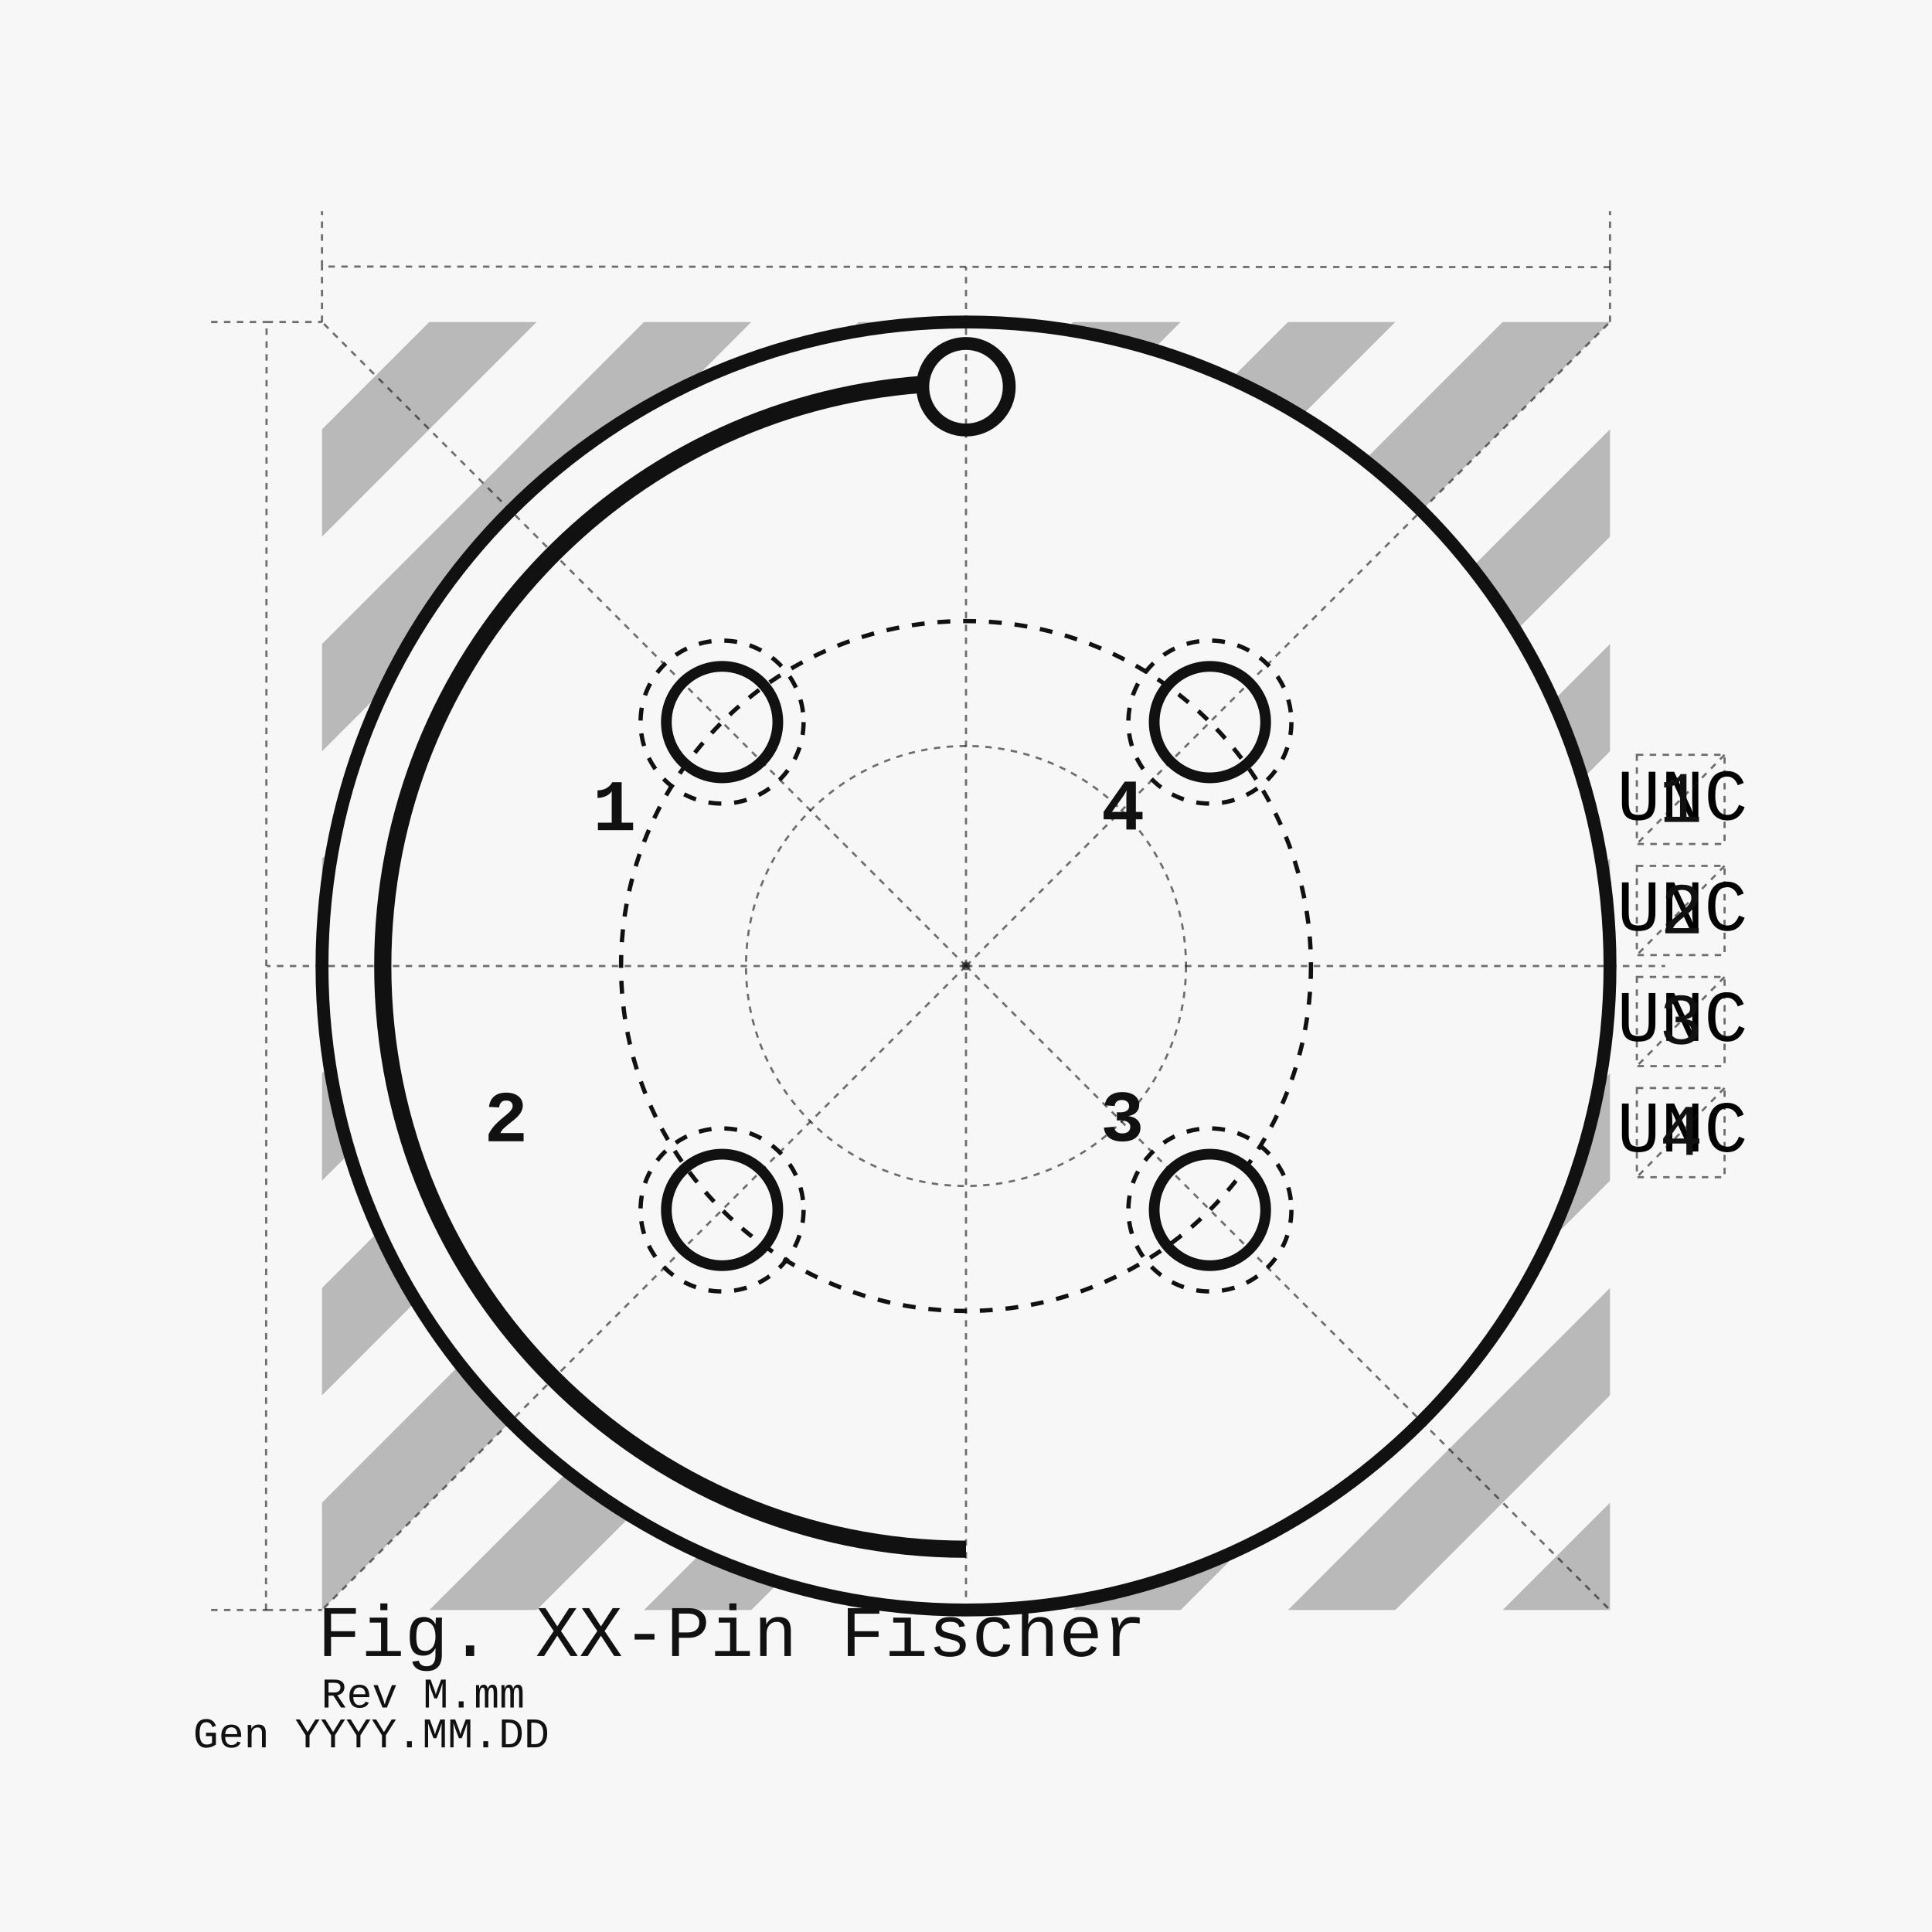
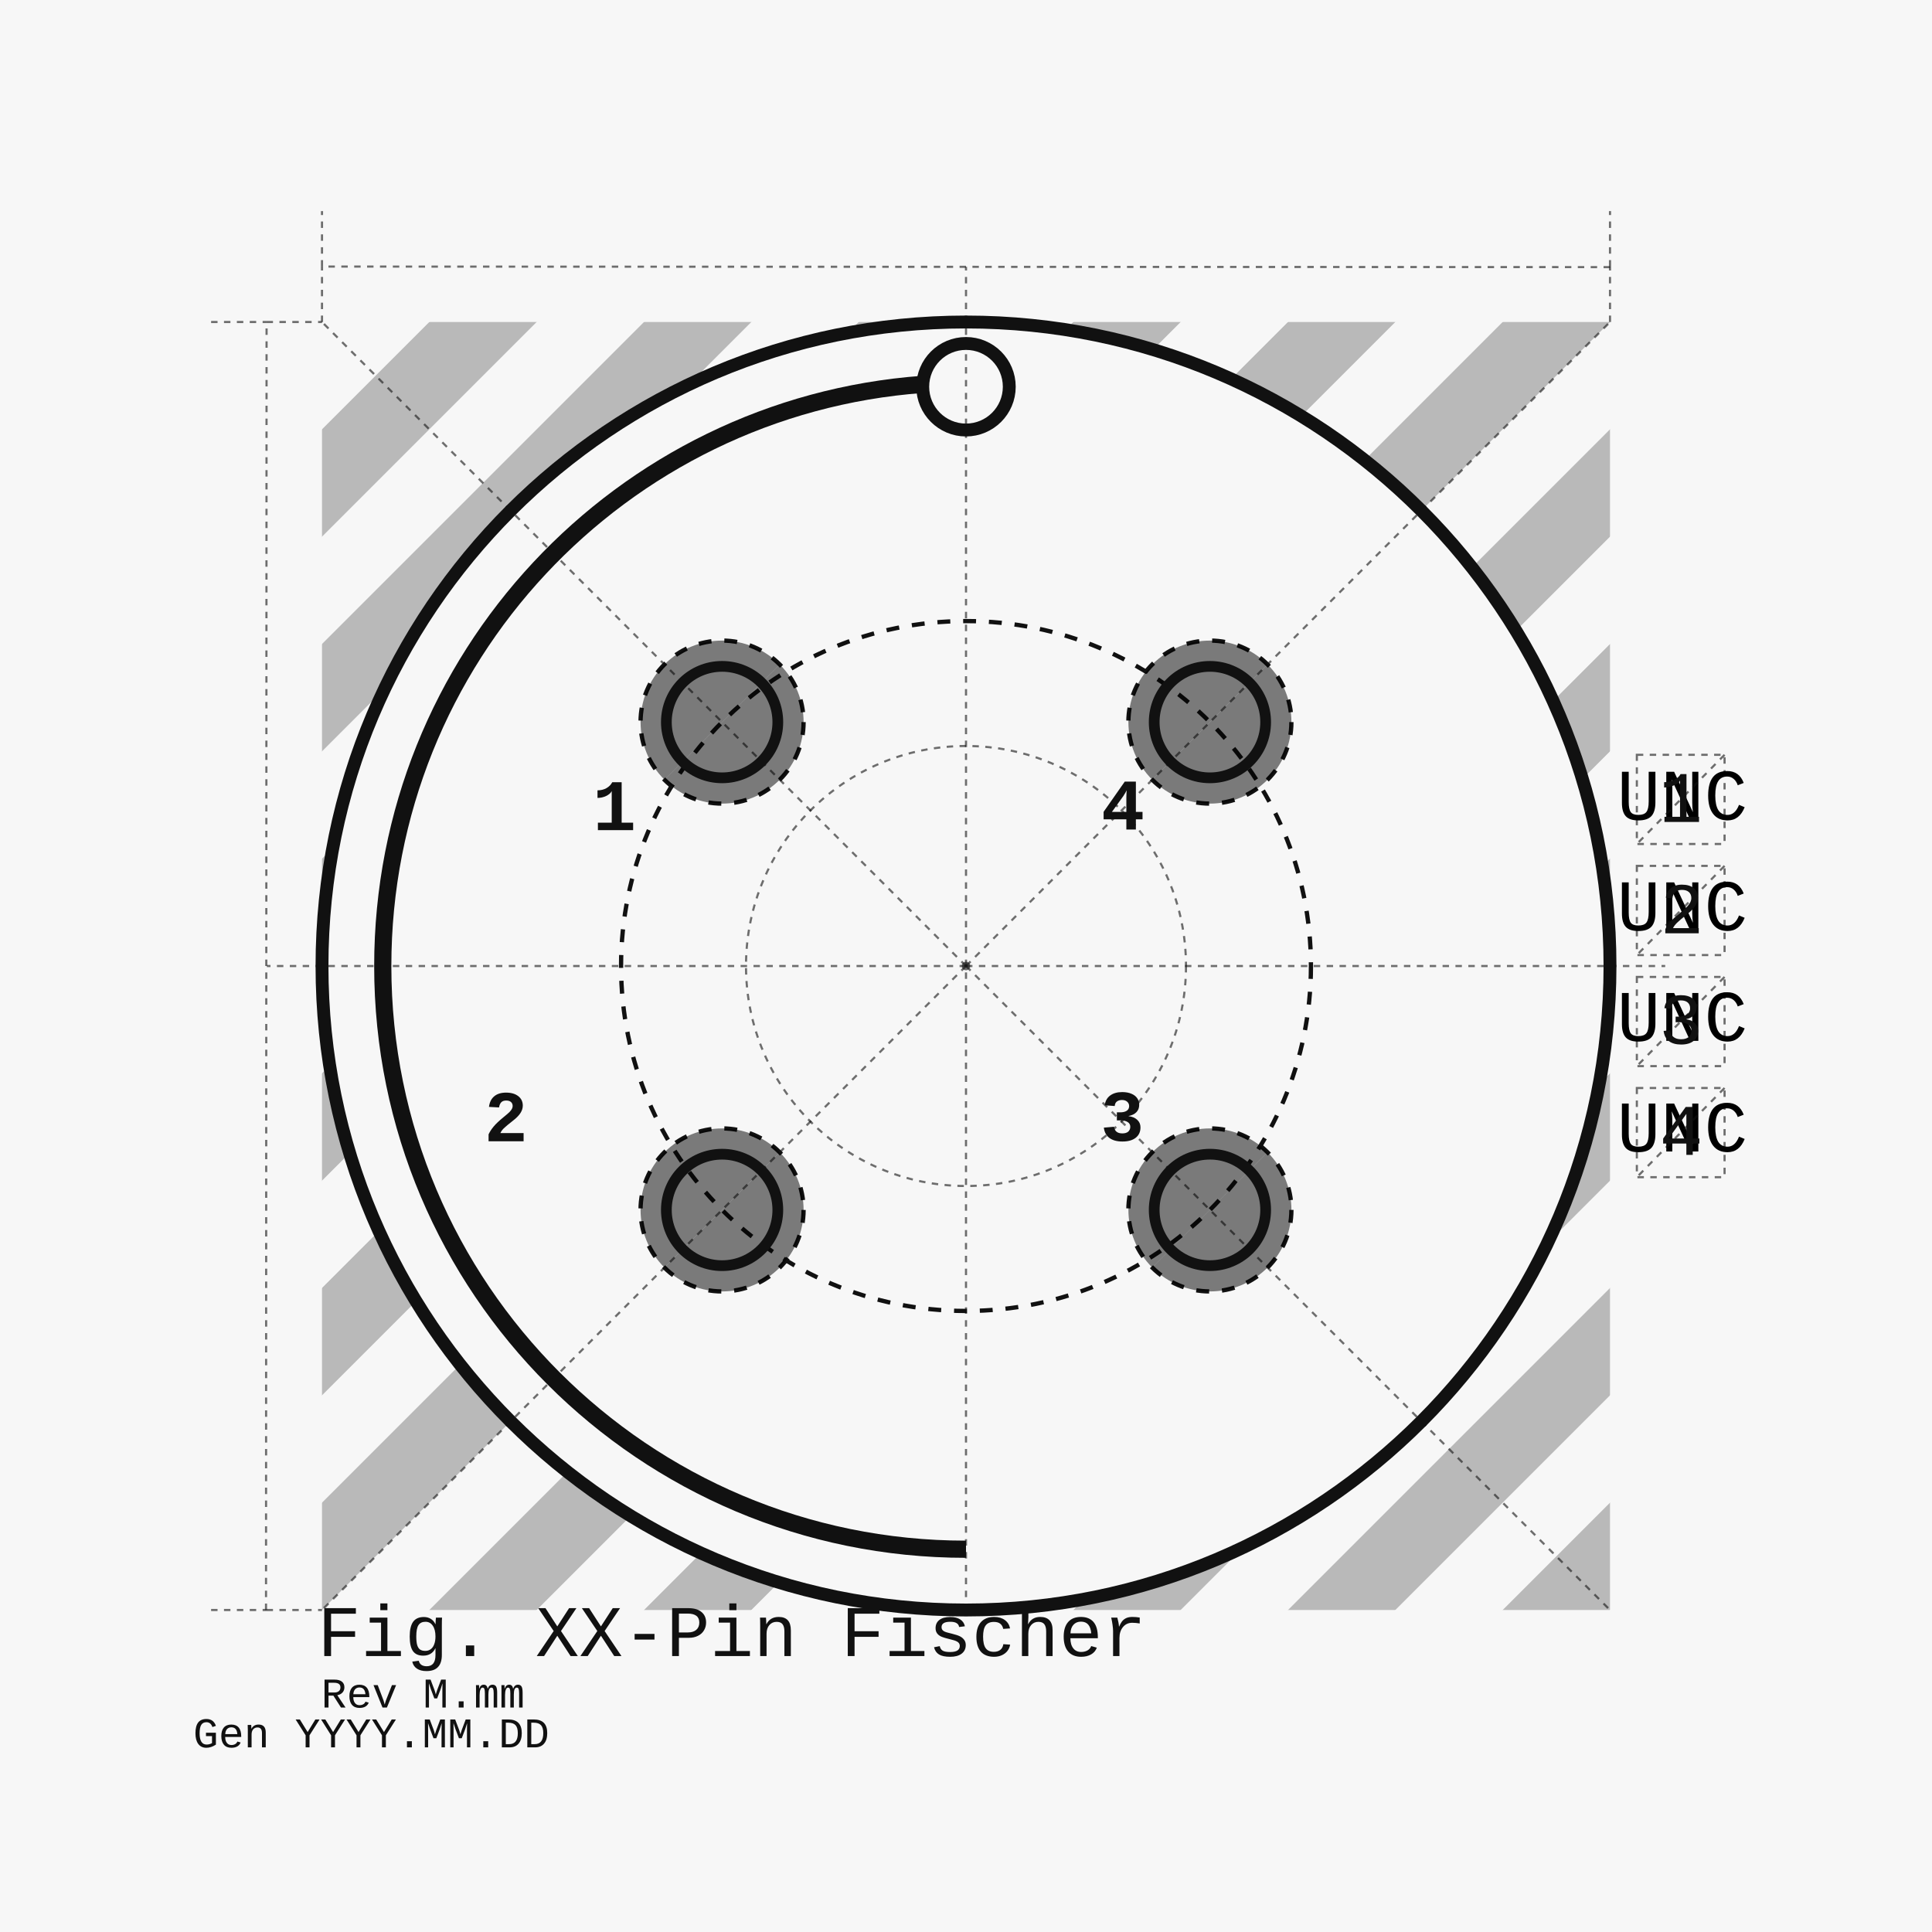
<svg xmlns="http://www.w3.org/2000/svg" xmlns:xlink="http://www.w3.org/1999/xlink" width="450mm" height="450mm" viewBox="0 0 450 450" version="1.1" id="svg5">
  <style id="style16364">
.measure-arrow
{
}
.measure-label
{

}
.measure-line
{
}</style>
  <defs id="defs2">
    <pattern xlink:href="#Strips1_1" id="pattern7657" patternTransform="matrix(17.67767,3.0853353e-7,-3.0853354e-7,17.67767,265.1651,-742.4621)" />
    <pattern patternUnits="userSpaceOnUse" width="2" height="1" patternTransform="translate(0,0) scale(10,10)" id="Strips1_1">
      <rect style="fill:black;stroke:none" x="0" y="-0.5" width="1" height="2" id="rect4273" />
    </pattern>
    <linearGradient id="linearGradient13681">
      <stop style="stop-color:#000000;stop-opacity:1;" offset="0" id="stop13679" />
    </linearGradient>
    <clipPath clipPathUnits="userSpaceOnUse" id="clipPath7685">
      <rect style="opacity:1;fill:#ffffff;fill-opacity:1;stroke:none;stroke-width:2;stroke-linecap:butt;stroke-dasharray:none;stroke-opacity:1" id="rect7687" width="300" height="300" x="2.5722047e-06" y="450" transform="rotate(-45)" />
    </clipPath>
  </defs>
  <g id="background" transform="translate(75,-375)" style="display:inline">
    <rect style="fill:#f7f7f7;fill-opacity:1;stroke:none;stroke-width:4;stroke-linecap:butt;stroke-dasharray:none" id="base_color" width="450" height="450" x="-75" y="377.91" transform="translate(5.4583333e-6,-2.910401)" />
    <rect style="opacity:0.25;fill:url(#pattern7657);fill-opacity:1;stroke:none;stroke-width:3.536;stroke-linecap:butt;stroke-dasharray:none;stroke-opacity:1" id="rect5359" width="530.33" height="530.33" x="265.165" y="53.033" transform="rotate(45)" clip-path="url(#clipPath7685)" />
  </g>
  <g id="figure_base" style="display:inline" transform="translate(75.00001,-377.9104)">
    <circle style="display:inline;fill:#f7f7f7;fill-opacity:1;stroke:#111111;stroke-width:3;stroke-linecap:round" id="fig_ring" cx="150" cy="602.91" r="150" />
    <circle style="fill:#f7f7f7;fill-opacity:1;stroke:#111111;stroke-width:3;stroke-linecap:round;stroke-dasharray:none;stroke-opacity:1" id="fig_dot" cx="150" cy="467.99" r="10.079" />
    <path id="fig_shield" style="display:inline;fill:none;fill-opacity:1;stroke:#111111;stroke-width:4;stroke-linecap:butt;stroke-dasharray:none;stroke-opacity:1" d="m 139.942,467.435 c -70.329,5.148 -125.789,63.833 -125.789,135.476 1.7e-4,75.026 60.821,135.847 135.848,135.847" />
    <path id="fig_pin_out_ring" style="display:inline;fill:none;stroke:#111111;stroke-width:1;stroke-dasharray:3, 3;stroke-dashoffset:0" d="m 230.345,602.914 a 80.345,80.345 0 0 1 -80.345,80.345 80.345,80.345 0 0 1 -80.345,-80.345 80.345,80.345 0 0 1 80.345,-80.345 80.345,80.345 0 0 1 80.345,80.345 z" />
-     <circle style="display:inline;fill:none;fill-opacity:1;stroke:#111111;stroke-width:1;stroke-linecap:butt;stroke-dasharray:3,3;stroke-dashoffset:0;stroke-opacity:1" id="pin_4_out_c" cx="206.806" cy="546.1" r="18.986" />
-     <circle style="display:inline;fill:none;fill-opacity:1;stroke:#111111;stroke-width:1;stroke-linecap:butt;stroke-dasharray:3,3;stroke-dashoffset:0;stroke-opacity:1" id="pin_3_out_c" cx="206.808" cy="659.724" r="18.986" />
-     <circle style="display:inline;fill:none;fill-opacity:1;stroke:#111111;stroke-width:1;stroke-linecap:butt;stroke-dasharray:3,3;stroke-dashoffset:0;stroke-opacity:1" id="pin_2_out_c" cx="93.182" cy="659.725" r="18.986" />
-     <circle style="display:inline;fill:none;fill-opacity:1;stroke:#111111;stroke-width:1;stroke-linecap:butt;stroke-dasharray:3,3;stroke-dashoffset:0;stroke-opacity:1" id="pin_1_out_c" cx="93.183" cy="546.099" r="18.986" />
+     <circle style="display:inline;fill:none;fill-opacity:1;stroke:#111111;stroke-width:1;stroke-linecap:butt;stroke-dasharray:3, 3;stroke-dashoffset:0;stroke-opacity:1" id="pin_4_out_c" cx="206.806" cy="546.1" r="18.986" />
+     <circle style="display:inline;fill:none;fill-opacity:1;stroke:#111111;stroke-width:1;stroke-linecap:butt;stroke-dasharray:3, 3;stroke-dashoffset:0;stroke-opacity:1" id="pin_3_out_c" cx="206.808" cy="659.724" r="18.986" />
+     <circle style="display:inline;fill:none;fill-opacity:1;stroke:#111111;stroke-width:1;stroke-linecap:butt;stroke-dasharray:3, 3;stroke-dashoffset:0;stroke-opacity:1" id="pin_2_out_c" cx="93.182" cy="659.725" r="18.986" />
+     <circle style="display:inline;fill:none;fill-opacity:1;stroke:#111111;stroke-width:1;stroke-linecap:butt;stroke-dasharray:3, 3;stroke-dashoffset:0;stroke-opacity:1" id="pin_1_out_c" cx="93.183" cy="546.099" r="18.986" />
  </g>
  <g id="draft_lines" style="display:inline">
    <path style="display:inline;fill:none;stroke:#111111;stroke-width:0.5;stroke-linecap:butt;stroke-linejoin:miter;stroke-dasharray:1.5, 1.5;stroke-dashoffset:0;stroke-opacity:0.6" d="M 225.002,225.004 H 387.854" id="deg_0" />
    <path style="display:inline;fill:none;stroke:#111111;stroke-width:0.5;stroke-linecap:butt;stroke-linejoin:miter;stroke-dasharray:1.5, 1.5;stroke-dashoffset:0;stroke-opacity:0.6" d="M 225.002,225.004 375,75" id="path1067" />
    <path style="display:inline;fill:none;stroke:#111111;stroke-width:0.5;stroke-linecap:butt;stroke-linejoin:miter;stroke-dasharray:1.5, 1.5;stroke-dashoffset:0;stroke-opacity:0.6" d="M 225.002,225.004 V 62.152" id="deg_90" />
    <path style="display:inline;fill:none;stroke:#111111;stroke-width:0.5;stroke-linecap:butt;stroke-linejoin:miter;stroke-dasharray:1.5, 1.5;stroke-dashoffset:0;stroke-opacity:0.6" d="M 225.002,225.004 75,75" id="deg_165" />
    <path style="display:inline;fill:none;stroke:#111111;stroke-width:0.5;stroke-linecap:butt;stroke-linejoin:miter;stroke-dasharray:1.5, 1.5;stroke-dashoffset:0;stroke-opacity:0.6" d="M 225.002,225.004 H 62.151" id="deg_180" />
    <path style="display:inline;fill:none;stroke:#111111;stroke-width:0.5;stroke-linecap:butt;stroke-linejoin:miter;stroke-dasharray:1.5, 1.5;stroke-dashoffset:0;stroke-opacity:0.6" d="M 225.002,225.004 75,375" id="deg_255" />
    <path style="display:inline;fill:none;stroke:#111111;stroke-width:0.5;stroke-linecap:butt;stroke-linejoin:miter;stroke-dasharray:1.5, 1.5;stroke-dashoffset:0;stroke-opacity:0.6" d="M 225,375 V 225" id="deg_270" />
    <path style="display:inline;fill:none;stroke:#111111;stroke-width:0.5;stroke-linecap:butt;stroke-linejoin:miter;stroke-dasharray:1.5, 1.5;stroke-dashoffset:0;stroke-opacity:0.6" d="M 225.002,225.004 375,375" id="deg_315" />
    <circle style="display:inline;fill:#111111;fill-opacity:0.6;stroke:none;stroke-width:5;stroke-linecap:butt;stroke-dasharray:none;stroke-opacity:1" id="center_point" cx="225" cy="225" r="1" />
    <circle style="display:inline;fill:none;fill-opacity:1;stroke:#111111;stroke-width:0.5;stroke-linecap:butt;stroke-dasharray:1.5, 1.5;stroke-dashoffset:0;stroke-opacity:0.6" id="outer_text" cx="225" cy="225" r="51.242" />
    <g id="horizontal" style="stroke:#111111;stroke-width:0.5;stroke-dasharray:1.5, 1.5;stroke-dashoffset:0;stroke-opacity:0.6" transform="translate(3.6438572e-6,600.0001)">
      <path style="display:inline;fill:none;stroke:#111111;stroke-width:0.5;stroke-linecap:butt;stroke-linejoin:miter;stroke-dasharray:1.5, 1.5;stroke-dashoffset:0;stroke-opacity:0.6" d="M 375,-537.782 75,-537.915" id="sparh" />
      <g id="l_upright" style="stroke:#111111;stroke-width:0.5;stroke-dasharray:1.5, 1.5;stroke-dashoffset:0;stroke-opacity:0.6">
        <path style="fill:none;stroke:#111111;stroke-width:0.5;stroke-linecap:butt;stroke-linejoin:miter;stroke-dasharray:1.5, 1.5;stroke-dashoffset:0;stroke-opacity:0.6" d="m 75,-525 v -12.915" id="lbottom" />
        <path style="fill:none;stroke:#111111;stroke-width:0.5;stroke-linecap:butt;stroke-linejoin:miter;stroke-dasharray:1.5, 1.5;stroke-dashoffset:0;stroke-opacity:0.6" d="m 75,-537.915 v -12.915" id="ltop" />
      </g>
      <g id="r_upright" style="stroke:#111111;stroke-width:0.5;stroke-dasharray:1.5, 1.5;stroke-dashoffset:0;stroke-opacity:0.6" transform="translate(300.0001)">
        <path style="fill:none;stroke:#111111;stroke-width:0.5;stroke-linecap:butt;stroke-linejoin:miter;stroke-dasharray:1.5, 1.5;stroke-dashoffset:0;stroke-opacity:0.6" d="m 75,-525 v -12.915" id="rbottom" />
        <path style="fill:none;stroke:#111111;stroke-width:0.5;stroke-linecap:butt;stroke-linejoin:miter;stroke-dasharray:1.5, 1.5;stroke-dashoffset:0;stroke-opacity:0.6" d="m 75,-537.915 v -12.915" id="rtop" />
      </g>
    </g>
    <g id="vertical" style="stroke:#111111;stroke-width:0.5;stroke-dasharray:1.5, 1.5;stroke-dashoffset:0;stroke-opacity:0.6" transform="translate(-325.8292,600.0001)">
      <path style="display:inline;fill:none;stroke:#111111;stroke-width:0.5;stroke-linecap:butt;stroke-linejoin:miter;stroke-dasharray:1.5, 1.5;stroke-dashoffset:0;stroke-opacity:0.6" d="m 387.788,-225 0.133,-300" id="vspar" />
      <g id="t_upright" style="stroke:#111111;stroke-width:0.5;stroke-dasharray:1.5, 1.5;stroke-dashoffset:0;stroke-opacity:0.6" transform="rotate(90,225,-375)">
        <path style="fill:none;stroke:#111111;stroke-width:0.5;stroke-linecap:butt;stroke-linejoin:miter;stroke-dasharray:1.5, 1.5;stroke-dashoffset:0;stroke-opacity:0.6" d="m 75,-525 v -12.915" id="left" />
        <path style="fill:none;stroke:#111111;stroke-width:0.5;stroke-linecap:butt;stroke-linejoin:miter;stroke-dasharray:1.5, 1.5;stroke-dashoffset:0;stroke-opacity:0.6" d="m 75,-537.915 v -12.915" id="right" />
      </g>
      <g id="b_upright" style="stroke:#111111;stroke-width:0.5;stroke-dasharray:1.5, 1.5;stroke-dashoffset:0;stroke-opacity:0.6" transform="rotate(90,75,-225)">
        <path style="fill:none;stroke:#111111;stroke-width:0.5;stroke-linecap:butt;stroke-linejoin:miter;stroke-dasharray:1.5, 1.5;stroke-dashoffset:0;stroke-opacity:0.6" d="m 75,-525 v -12.915" id="path48" />
        <path style="fill:none;stroke:#111111;stroke-width:0.5;stroke-linecap:butt;stroke-linejoin:miter;stroke-dasharray:1.5, 1.5;stroke-dashoffset:0;stroke-opacity:0.6" d="m 75,-537.915 v -12.915" id="path50" />
      </g>
+     </g>
+   </g>
+   <g id="pin_color" style="fill:#000000;fill-opacity:0.505" transform="matrix(1.25,0,0,1.25,-311.8498,-90.11897)">
+     <g id="pin_1_color" style="display:inline;fill:#000000;fill-opacity:0.505" transform="matrix(1.5,0,0,1.5,-49.33227,-739.3142)">
+       <path id="pin_1_color_top" style="display:inline;fill:#000000;fill-opacity:0.505;stroke:none;stroke-width:1;stroke-linecap:butt;stroke-dasharray:3, 3;stroke-dashoffset:0;stroke-opacity:1" d="m 296.069,623.481 a 10.126,10.126 0 0 0 -14.32,10e-6 10.126,10.126 0 0 0 3.6e-4,14.32 z" />
+       <path id="pin_1_color_bot" style="display:inline;fill:#000000;fill-opacity:0.505;stroke:none;stroke-width:1;stroke-linecap:butt;stroke-dasharray:3, 3;stroke-dashoffset:0;stroke-opacity:1" d="m 296.069,623.481 a 10.126,10.126 0 0 1 0,14.32 10.126,10.126 0 0 1 -14.32,-3.6e-4 z" />
+     </g>
+     <g id="pin_2_color" style="display:inline;fill:#000000;fill-opacity:0.505" transform="matrix(1.5,0,0,1.5,-48.60922,-648.6337)">
+       <path id="pin_2_color_top" style="display:inline;fill:#000000;fill-opacity:0.505;stroke:none;stroke-width:1;stroke-linecap:butt;stroke-dasharray:3, 3;stroke-dashoffset:0;stroke-opacity:1" d="m 295.586,623.628 a 10.126,10.126 0 0 0 -14.32,10e-6 10.126,10.126 0 0 0 3.6e-4,14.32 z" />
+       <path id="pin_2_color_bot" style="display:inline;fill:#000000;fill-opacity:0.505;stroke:none;stroke-width:1;stroke-linecap:butt;stroke-dasharray:3, 3;stroke-dashoffset:0;stroke-opacity:1" d="m 295.586,623.628 a 10.126,10.126 0 0 1 0,14.32 10.126,10.126 0 0 1 -14.32,-3.6e-4 z" />
+     </g>
+     <g id="pin_3_color" style="display:inline;fill:#000000;fill-opacity:0.505" transform="matrix(1.5,0,0,1.5,42.29167,-648.6348)">
+       <path id="pin_3_color_top" style="display:inline;fill:#000000;fill-opacity:0.505;stroke:none;stroke-width:1;stroke-linecap:butt;stroke-dasharray:3, 3;stroke-dashoffset:0;stroke-opacity:1" d="m 295.586,623.628 a 10.126,10.126 0 0 0 -14.32,10e-6 10.126,10.126 0 0 0 3.6e-4,14.32 z" />
+       <path id="pin_3_color_bot" style="display:inline;fill:#000000;fill-opacity:0.505;stroke:none;stroke-width:1;stroke-linecap:butt;stroke-dasharray:3, 3;stroke-dashoffset:0;stroke-opacity:1" d="m 295.586,623.628 a 10.126,10.126 0 0 1 0,14.32 10.126,10.126 0 0 1 -14.32,-3.6e-4 z" />
+     </g>
+     <g id="pin_4_color" style="display:inline;fill:#000000;fill-opacity:0.505" transform="matrix(1.5,0,0,1.5,42.29067,-739.5336)">
+       <path id="pin_4_color_top" style="display:inline;fill:#000000;fill-opacity:0.505;stroke:none;stroke-width:1;stroke-linecap:butt;stroke-dasharray:3, 3;stroke-dashoffset:0;stroke-opacity:1" d="m 295.586,623.628 a 10.126,10.126 0 0 0 -14.32,10e-6 10.126,10.126 0 0 0 3.6e-4,14.32 z" />
+       <path id="pin_4_color_bot" style="display:inline;fill:#000000;fill-opacity:0.505;stroke:none;stroke-width:1;stroke-linecap:butt;stroke-dasharray:3, 3;stroke-dashoffset:0;stroke-opacity:1" d="m 295.586,623.628 a 10.126,10.126 0 0 1 0,14.32 10.126,10.126 0 0 1 -14.32,-3.6e-4 z" />
    </g>
  </g>
  <g id="pin_symbol" transform="translate(75.00001,-377.9104)" style="display:inline">
    <g id="g12885" transform="translate(-56.81067,-89.78592)">
      <circle style="fill:none;fill-opacity:1;stroke:#111111;stroke-width:2.5;stroke-linecap:butt;stroke-dasharray:none;stroke-dashoffset:0;stroke-opacity:1" id="pin_1_symbol" cx="150" cy="635.886" r="12.98" />
      <text xml:space="preserve" style="font-style:normal;font-variant:normal;font-weight:bold;font-stretch:normal;font-size:16.933px;line-height:1.25;font-family:'Courier New';-inkscape-font-specification:'Courier New Bold';text-align:center;text-anchor:middle;fill:#111111;fill-opacity:1;stroke-width:0.265" x="170.644" y="661.044" id="pin_1_text">
        <tspan id="tspan28165" style="font-style:normal;font-variant:normal;font-weight:bold;font-stretch:normal;font-family:'Courier New';-inkscape-font-specification:'Courier New Bold';text-align:center;text-anchor:middle;fill:#111111;fill-opacity:1;stroke-width:0.265" x="170.644" y="661.044">1</tspan>
        <tspan style="font-style:normal;font-variant:normal;font-weight:bold;font-stretch:normal;font-family:'Courier New';-inkscape-font-specification:'Courier New Bold';text-align:center;text-anchor:middle;fill:#111111;fill-opacity:1;stroke-width:0.265" x="170.644" y="682.211" id="tspan28167" />
      </text>
    </g>
    <g id="g12883" transform="translate(-85.3647,73.30082)">
      <circle style="display:inline;fill:none;fill-opacity:1;stroke:#111111;stroke-width:2.5;stroke-linecap:butt;stroke-dasharray:none;stroke-dashoffset:0;stroke-opacity:1" id="pin_2_symbol" cx="178.553" cy="586.426" r="12.98" />
      <text xml:space="preserve" style="font-style:normal;font-variant:normal;font-weight:bold;font-stretch:normal;font-size:16.933px;line-height:1.25;font-family:'Courier New';-inkscape-font-specification:'Courier New Bold';text-align:end;text-anchor:end;fill:#111111;fill-opacity:1;stroke-width:0.265" x="204.436" y="570.428" id="pin_2_text">
        <tspan id="tspan28171" style="font-style:normal;font-variant:normal;font-weight:bold;font-stretch:normal;font-family:'Courier New';-inkscape-font-specification:'Courier New Bold';text-align:end;text-anchor:end;fill:#111111;fill-opacity:1;stroke-width:0.265" x="204.436" y="570.428">2</tspan>
      </text>
    </g>
    <g id="g12881" transform="translate(85.36681,73.2997)">
      <circle style="fill:none;fill-opacity:1;stroke:#111111;stroke-width:2.5;stroke-linecap:butt;stroke-dasharray:none;stroke-dashoffset:0;stroke-opacity:1" id="pin_3_symbol" cx="121.447" cy="586.425" r="12.98" />
      <text xml:space="preserve" style="font-style:normal;font-variant:normal;font-weight:bold;font-stretch:normal;font-size:16.933px;line-height:1.25;font-family:'Courier New';-inkscape-font-specification:'Courier New Bold';fill:#111111;fill-opacity:1;stroke-width:0.265" x="95.975" y="570.305" id="pin_3_text">
        <tspan id="tspan28175" style="font-style:normal;font-variant:normal;font-weight:bold;font-stretch:normal;font-family:'Courier New';-inkscape-font-specification:'Courier New Bold';fill:#111111;fill-opacity:1;stroke-width:0.265" x="95.975" y="570.305">3</tspan>
      </text>
    </g>
    <g id="g12879" transform="translate(140.6037,-105.1857)">
      <circle style="display:inline;fill:none;fill-opacity:1;stroke:#111111;stroke-width:2.5;stroke-linecap:butt;stroke-dasharray:none;stroke-dashoffset:0;stroke-opacity:1" id="pin_4_symbol" cx="66.209" cy="651.287" r="12.98" />
      <text xml:space="preserve" style="font-style:normal;font-variant:normal;font-weight:bold;font-stretch:normal;font-size:16.933px;line-height:1.25;font-family:'Courier New';-inkscape-font-specification:'Courier New Bold';fill:#111111;fill-opacity:1;stroke-width:0.265" x="40.854" y="676.308" id="pin_4_text">
        <tspan id="tspan28179" style="font-style:normal;font-variant:normal;font-weight:bold;font-stretch:normal;font-family:'Courier New';-inkscape-font-specification:'Courier New Bold';fill:#111111;fill-opacity:1;stroke-width:0.265" x="40.854" y="676.308">4</tspan>
      </text>
    </g>
  </g>
  <g id="figure_info" style="display:inline">
    <text xml:space="preserve" style="font-style:normal;font-variant:normal;font-weight:normal;font-stretch:normal;font-size:9.878px;line-height:1.25;font-family:'Courier New';-inkscape-font-specification:'Courier New';display:inline;fill:#111111;fill-opacity:1;stroke-width:0.265" x="157.605" y="406.996" id="gen_timestamp">
      <tspan id="gen_timestamp_tspan" style="font-style:normal;font-variant:normal;font-weight:normal;font-stretch:normal;font-size:9.878px;font-family:'Courier New';-inkscape-font-specification:'Courier New';text-align:end;text-anchor:end;fill:#111111;fill-opacity:1;stroke-width:0.265" x="157.605" y="406.996">Gen YYYY.MM.DD</tspan>
    </text>
    <text xml:space="preserve" style="font-style:normal;font-variant:normal;font-weight:normal;font-stretch:normal;font-size:9.878px;line-height:1.25;font-family:'Courier New';-inkscape-font-specification:'Courier New';text-align:start;text-anchor:start;display:inline;fill:#111111;fill-opacity:1;stroke-width:0.265" x="74.811" y="397.715" id="rev_num">
      <tspan id="rev_num_tspan" style="font-style:normal;font-variant:normal;font-weight:normal;font-stretch:normal;font-size:9.878px;font-family:'Courier New';-inkscape-font-specification:'Courier New';text-align:start;text-anchor:start;fill:#111111;fill-opacity:1;stroke-width:0.265" x="74.811" y="397.715">Rev M.mm</tspan>
    </text>
    <text xml:space="preserve" style="font-size:16.933px;line-height:1.25;font-family:Cambria;-inkscape-font-specification:Cambria;text-align:end;text-anchor:end;display:inline;fill:#111111;fill-opacity:1;stroke-width:0.265" x="-116.884" y="385.724" id="fig_name">
      <tspan id="fig_name_tspan" style="font-style:normal;font-variant:normal;font-weight:normal;font-stretch:normal;font-family:'Courier New';-inkscape-font-specification:'Courier New';text-align:start;text-anchor:start;fill:#111111;fill-opacity:1;stroke-width:0.265" x="73.921" y="385.724">Fig. XX-Pin Fischer</tspan>
    </text>
  </g>
  <g id="pin_labels" transform="translate(-17.03488,90.5442)" style="display:inline">
    <g id="pin_1" transform="translate(487.7502,-377.9104)">
      <rect style="fill:#98ebff;fill-opacity:0;stroke:#111111;stroke-width:0.5;stroke-dasharray:1.5, 1.5;stroke-dashoffset:0;stroke-opacity:0.6" id="rect18486" width="20.433" height="20.773" x="-89.463" y="463.175" />
      <text xml:space="preserve" style="font-size:16.933px;line-height:1.25;font-family:Cambria;-inkscape-font-specification:Cambria;text-align:end;text-anchor:end;stroke-width:0.265" x="-32.808" y="478.286" id="text18502">
        <tspan id="pin_1_label_text" style="font-style:normal;font-variant:normal;font-weight:normal;font-stretch:normal;font-family:'Courier New';-inkscape-font-specification:'Courier New';text-align:end;text-anchor:end;stroke-width:0.265" x="-32.808" y="478.286">UNC</tspan>
      </text>
      <text xml:space="preserve" style="font-size:16.933px;line-height:1.25;font-family:Cambria;-inkscape-font-specification:Cambria;fill:#111111;fill-opacity:1;stroke-width:0.265" x="-84.324" y="478.82" id="text18546">
        <tspan id="tspan18544" style="font-style:normal;font-variant:normal;font-weight:normal;font-stretch:normal;font-family:'Courier New';-inkscape-font-specification:'Courier New';fill:#111111;fill-opacity:1;stroke-width:0.265" x="-84.324" y="478.82">1</tspan>
      </text>
      <path style="display:inline;fill:none;stroke:#111111;stroke-width:0.5;stroke-linecap:butt;stroke-linejoin:miter;stroke-dasharray:1.5, 1.5;stroke-dashoffset:0;stroke-opacity:0.6" d="m -69.031,463.175 -20.433,20.773" id="path18604" />
    </g>
    <g id="pin_2" transform="translate(487.7502,-377.9104)">
      <rect style="display:inline;fill:#98ebff;fill-opacity:0;stroke:#111111;stroke-width:0.5;stroke-dasharray:1.5, 1.5;stroke-dashoffset:0;stroke-opacity:0.6" id="rect18490" width="20.433" height="20.773" x="-89.463" y="489.045" />
      <text xml:space="preserve" style="font-size:16.933px;line-height:1.25;font-family:Cambria;-inkscape-font-specification:Cambria;text-align:end;text-anchor:end;display:inline;stroke-width:0.265" x="-32.808" y="504.045" id="text18506">
        <tspan id="pin_2_label_text" style="font-style:normal;font-variant:normal;font-weight:normal;font-stretch:normal;font-family:'Courier New';-inkscape-font-specification:'Courier New';text-align:end;text-anchor:end;stroke-width:0.265" x="-32.808" y="504.045">UNC</tspan>
      </text>
      <text xml:space="preserve" style="font-style:normal;font-variant:normal;font-weight:normal;font-stretch:normal;font-size:16.933px;line-height:1.25;font-family:'Courier New';-inkscape-font-specification:'Courier New';fill:#111111;fill-opacity:1;stroke-width:0.265" x="-84.018" y="504.744" id="text18550">
        <tspan id="tspan18548" style="font-style:normal;font-variant:normal;font-weight:normal;font-stretch:normal;font-family:'Courier New';-inkscape-font-specification:'Courier New';fill:#111111;fill-opacity:1;stroke-width:0.265" x="-84.018" y="504.744">2</tspan>
      </text>
      <path style="fill:none;stroke:#111111;stroke-width:0.5;stroke-linecap:butt;stroke-linejoin:miter;stroke-dasharray:1.5, 1.5;stroke-dashoffset:0;stroke-opacity:0.6" d="m -69.031,489.044 -20.433,20.773" id="path18606" />
    </g>
    <g id="pin_3" transform="translate(487.7502,-377.9104)">
      <rect style="fill:#98ebff;fill-opacity:0;stroke:#111111;stroke-width:0.5;stroke-dasharray:1.5, 1.5;stroke-dashoffset:0;stroke-opacity:0.6" id="rect18496" width="20.433" height="20.773" x="-89.463" y="514.914" />
      <text xml:space="preserve" style="font-size:16.933px;line-height:1.25;font-family:Cambria;-inkscape-font-specification:Cambria;text-align:end;text-anchor:end;display:inline;stroke-width:0.265" x="-32.808" y="529.804" id="text18510">
        <tspan id="pin_3_label_text" style="font-style:normal;font-variant:normal;font-weight:normal;font-stretch:normal;font-family:'Courier New';-inkscape-font-specification:'Courier New';text-align:end;text-anchor:end;stroke-width:0.265" x="-32.808" y="529.804">UNC</tspan>
      </text>
      <text xml:space="preserve" style="font-style:normal;font-variant:normal;font-weight:normal;font-stretch:normal;font-size:16.933px;line-height:1.25;font-family:'Courier New';-inkscape-font-specification:'Courier New';fill:#111111;fill-opacity:1;stroke-width:0.265" x="-84.291" y="530.489" id="text18554">
        <tspan id="tspan18552" style="font-style:normal;font-variant:normal;font-weight:normal;font-stretch:normal;font-family:'Courier New';-inkscape-font-specification:'Courier New';fill:#111111;fill-opacity:1;stroke-width:0.265" x="-84.291" y="530.489">3</tspan>
      </text>
      <path style="fill:none;stroke:#111111;stroke-width:0.5;stroke-linecap:butt;stroke-linejoin:miter;stroke-dasharray:1.5, 1.5;stroke-dashoffset:0;stroke-opacity:0.6" d="m -69.031,514.914 -20.433,20.773" id="path18608" />
    </g>
    <g id="pin_4" transform="translate(487.7502,-377.9104)">
      <rect style="fill:none;fill-opacity:1;stroke:#111111;stroke-width:0.5;stroke-dasharray:1.5, 1.5;stroke-dashoffset:0;stroke-opacity:0.6" id="rect18470" width="20.433" height="20.773" x="-89.463" y="540.784" />
      <text xml:space="preserve" style="font-size:16.933px;line-height:1.25;font-family:Cambria;-inkscape-font-specification:Cambria;text-align:end;text-anchor:end;stroke-width:0.265" x="-32.808" y="555.562" id="text18514">
        <tspan id="pin_4_label_text" style="font-style:normal;font-variant:normal;font-weight:normal;font-stretch:normal;font-family:'Courier New';-inkscape-font-specification:'Courier New';text-align:end;text-anchor:end;stroke-width:0.265" x="-32.808" y="555.562">UNC</tspan>
      </text>
      <text xml:space="preserve" style="font-style:normal;font-variant:normal;font-weight:normal;font-stretch:normal;font-size:16.933px;line-height:1.25;font-family:'Courier New';-inkscape-font-specification:'Courier New';fill:#111111;fill-opacity:1;stroke-width:0.265" x="-84.195" y="556.359" id="text18558">
        <tspan id="tspan18556" style="font-style:normal;font-variant:normal;font-weight:normal;font-stretch:normal;font-family:'Courier New';-inkscape-font-specification:'Courier New';fill:#111111;fill-opacity:1;stroke-width:0.265" x="-84.195" y="556.359">4</tspan>
      </text>
      <path style="fill:none;stroke:#111111;stroke-width:0.5;stroke-linecap:butt;stroke-linejoin:miter;stroke-dasharray:1.5, 1.5;stroke-dashoffset:0;stroke-opacity:0.6" d="m -69.031,540.784 -20.433,20.773" id="path18610" />
    </g>
  </g>
</svg>
